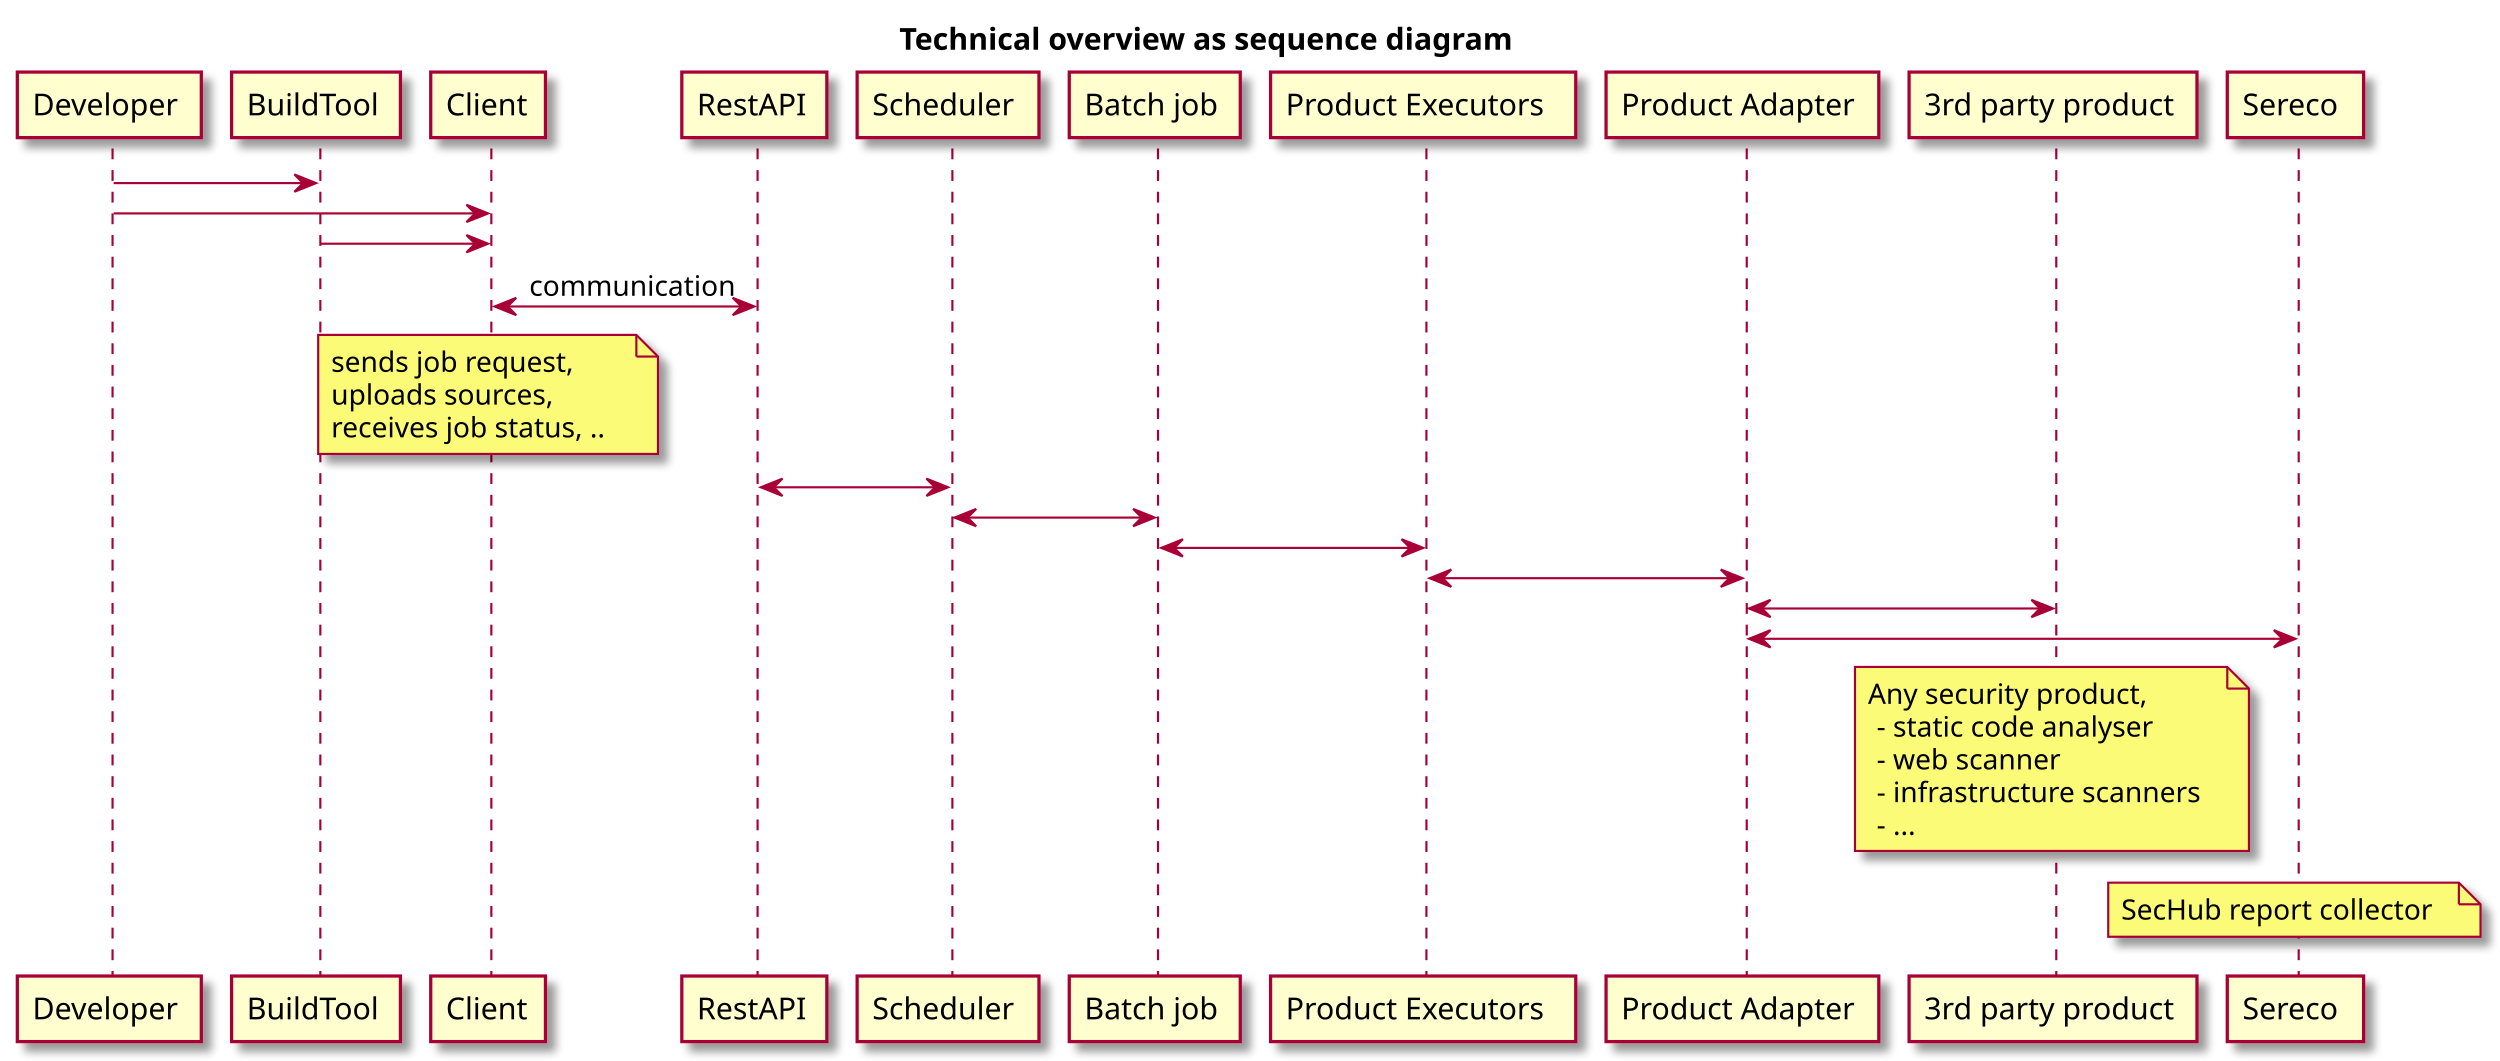
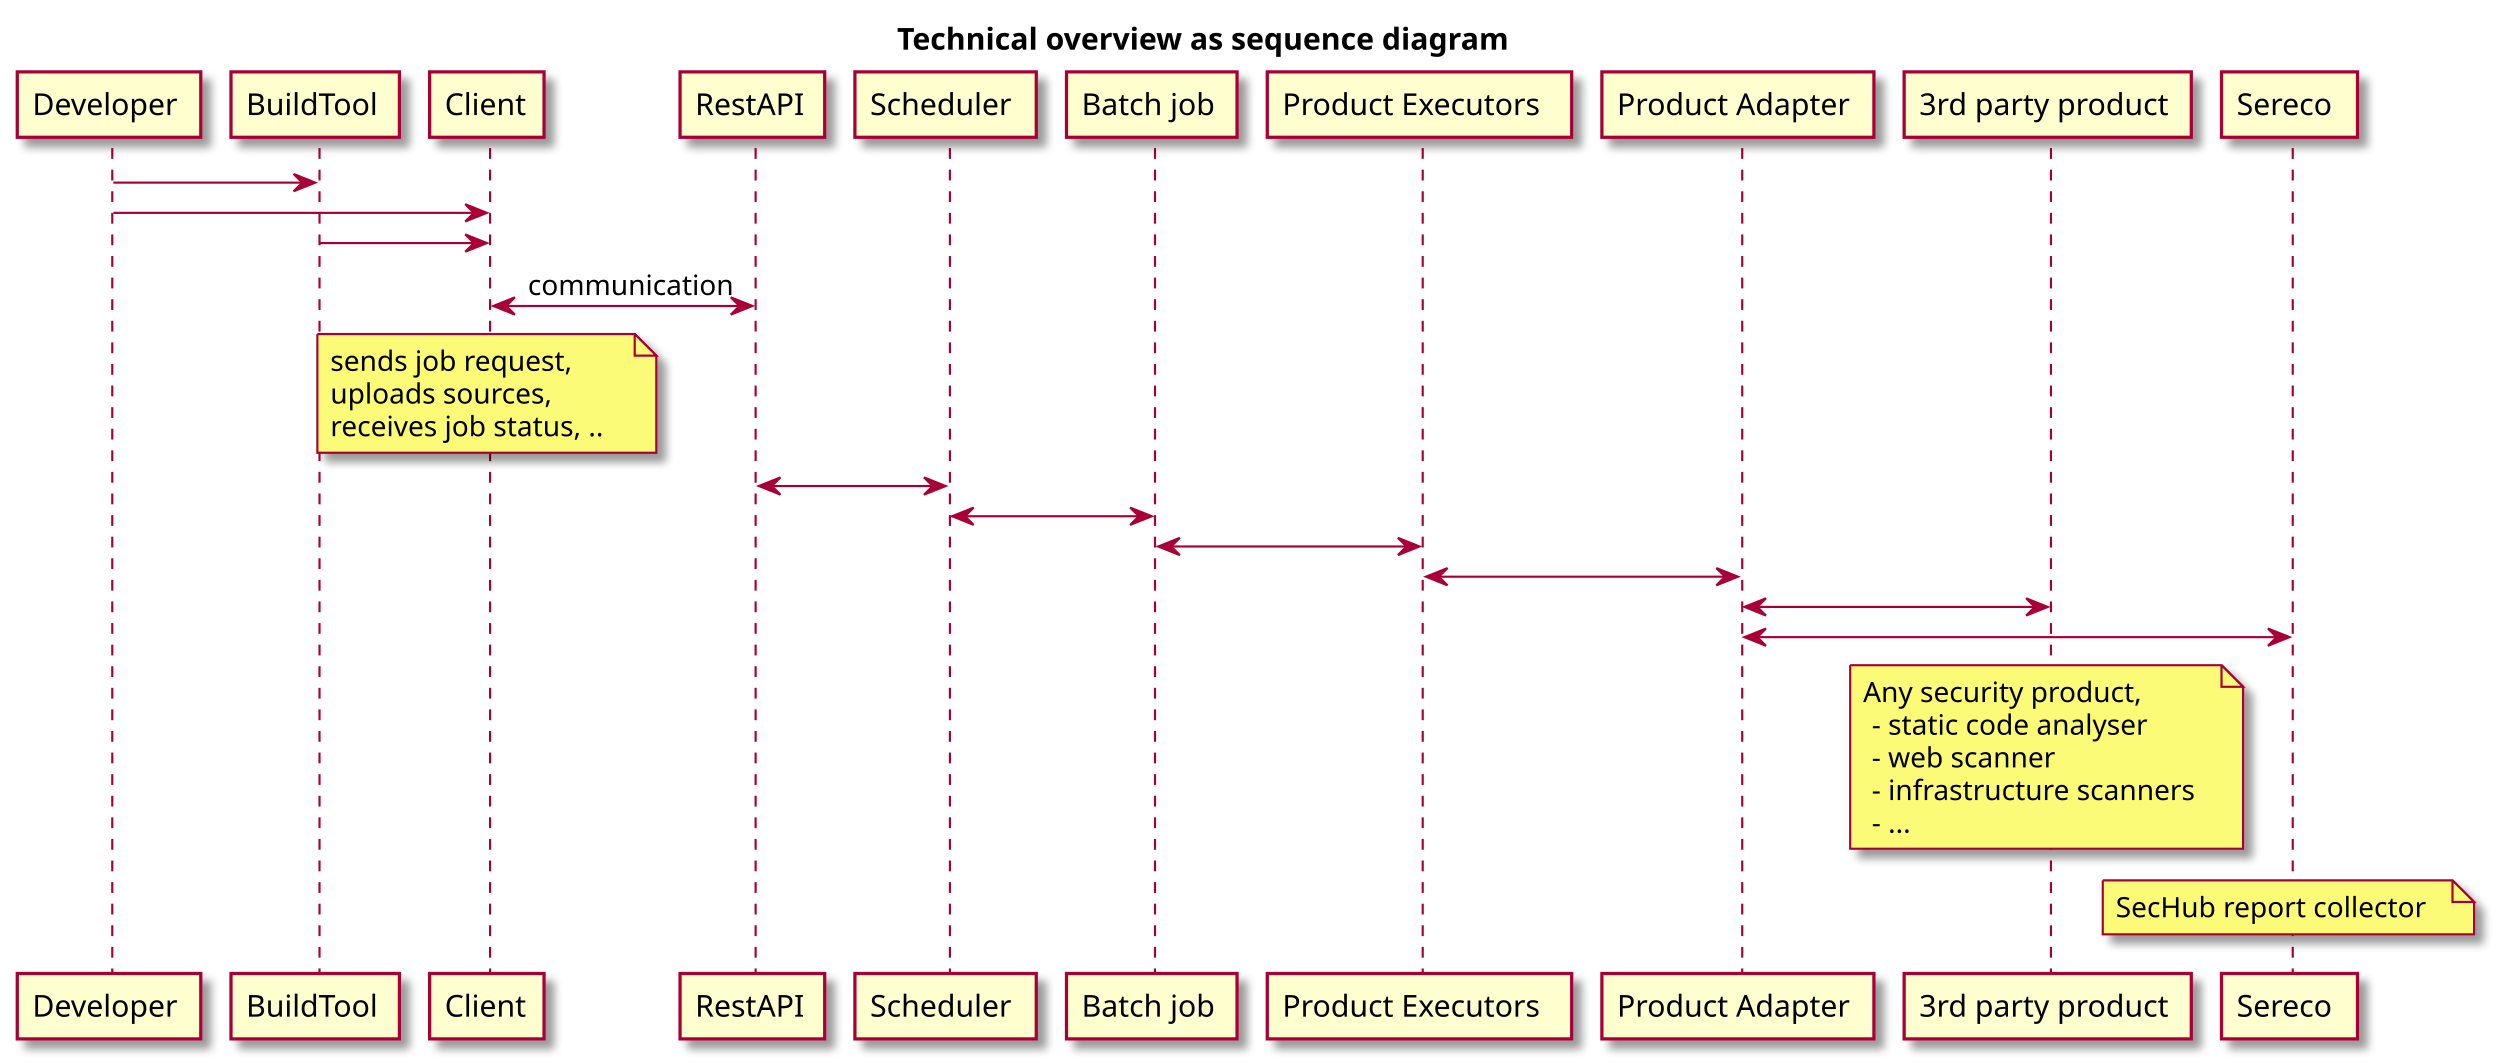
- <svg xmlns="http://www.w3.org/2000/svg" contentScriptType="application/ecmascript" contentStyleType="text/css" height="490px" preserveAspectRatio="none" style="width:1155px;height:490px;" version="1.1" viewBox="0 0 1155 490" width="1155px" zoomAndPan="magnify">
+ <svg xmlns="http://www.w3.org/2000/svg" contentScriptType="application/ecmascript" contentStyleType="text/css" height="492px" preserveAspectRatio="none" style="width:1158px;height:492px;" version="1.1" viewBox="0 0 1158 492" width="1158px" zoomAndPan="magnify">
  <defs>
-     <filter height="300%" id="f8bmoak" width="300%" x="-1" y="-1">
+     <filter height="300%" id="f1olm6n7tz0fw0" width="300%" x="-1" y="-1">
      <feGaussianBlur result="blurOut" stdDeviation="2.0" />
      <feColorMatrix in="blurOut" result="blurOut2" type="matrix" values="0 0 0 0 0 0 0 0 0 0 0 0 0 0 0 0 0 0 .4 0" />
      <feOffset dx="4.0" dy="4.0" in="blurOut2" result="blurOut3" />
      <feBlend in="SourceGraphic" in2="blurOut3" mode="normal" />
    </filter>
  </defs>
  <g>
    <text fill="#000000" font-family="sans-serif" font-size="14" font-weight="bold" lengthAdjust="spacingAndGlyphs" textLength="327" x="415.5" y="22.995">Technical overview as sequence diagram</text>
    <line style="stroke: #A80036; stroke-width: 1.0; stroke-dasharray: 5.0,5.0;" x1="52" x2="52" y1="68.594" y2="451.922" />
    <line style="stroke: #A80036; stroke-width: 1.0; stroke-dasharray: 5.0,5.0;" x1="148" x2="148" y1="68.594" y2="451.922" />
    <line style="stroke: #A80036; stroke-width: 1.0; stroke-dasharray: 5.0,5.0;" x1="227" x2="227" y1="68.594" y2="451.922" />
    <line style="stroke: #A80036; stroke-width: 1.0; stroke-dasharray: 5.0,5.0;" x1="350" x2="350" y1="68.594" y2="451.922" />
    <line style="stroke: #A80036; stroke-width: 1.0; stroke-dasharray: 5.0,5.0;" x1="440" x2="440" y1="68.594" y2="451.922" />
    <line style="stroke: #A80036; stroke-width: 1.0; stroke-dasharray: 5.0,5.0;" x1="535" x2="535" y1="68.594" y2="451.922" />
    <line style="stroke: #A80036; stroke-width: 1.0; stroke-dasharray: 5.0,5.0;" x1="659" x2="659" y1="68.594" y2="451.922" />
    <line style="stroke: #A80036; stroke-width: 1.0; stroke-dasharray: 5.0,5.0;" x1="807" x2="807" y1="68.594" y2="451.922" />
    <line style="stroke: #A80036; stroke-width: 1.0; stroke-dasharray: 5.0,5.0;" x1="950" x2="950" y1="68.594" y2="451.922" />
    <line style="stroke: #A80036; stroke-width: 1.0; stroke-dasharray: 5.0,5.0;" x1="1062" x2="1062" y1="68.594" y2="451.922" />
-     <rect fill="#FEFECE" filter="url(#f8bmoak)" height="30.297" style="stroke: #A80036; stroke-width: 1.5;" width="85" x="8" y="33.297" />
+     <rect fill="#FEFECE" filter="url(#f1olm6n7tz0fw0)" height="30.297" style="stroke: #A80036; stroke-width: 1.5;" width="85" x="8" y="33.297" />
    <text fill="#000000" font-family="sans-serif" font-size="14" lengthAdjust="spacingAndGlyphs" textLength="71" x="15" y="53.292">Developer</text>
-     <rect fill="#FEFECE" filter="url(#f8bmoak)" height="30.297" style="stroke: #A80036; stroke-width: 1.5;" width="85" x="8" y="450.922" />
+     <rect fill="#FEFECE" filter="url(#f1olm6n7tz0fw0)" height="30.297" style="stroke: #A80036; stroke-width: 1.5;" width="85" x="8" y="450.922" />
    <text fill="#000000" font-family="sans-serif" font-size="14" lengthAdjust="spacingAndGlyphs" textLength="71" x="15" y="470.917">Developer</text>
-     <rect fill="#FEFECE" filter="url(#f8bmoak)" height="30.297" style="stroke: #A80036; stroke-width: 1.5;" width="78" x="107" y="33.297" />
+     <rect fill="#FEFECE" filter="url(#f1olm6n7tz0fw0)" height="30.297" style="stroke: #A80036; stroke-width: 1.5;" width="78" x="107" y="33.297" />
    <text fill="#000000" font-family="sans-serif" font-size="14" lengthAdjust="spacingAndGlyphs" textLength="64" x="114" y="53.292">BuildTool</text>
-     <rect fill="#FEFECE" filter="url(#f8bmoak)" height="30.297" style="stroke: #A80036; stroke-width: 1.5;" width="78" x="107" y="450.922" />
+     <rect fill="#FEFECE" filter="url(#f1olm6n7tz0fw0)" height="30.297" style="stroke: #A80036; stroke-width: 1.5;" width="78" x="107" y="450.922" />
    <text fill="#000000" font-family="sans-serif" font-size="14" lengthAdjust="spacingAndGlyphs" textLength="64" x="114" y="470.917">BuildTool</text>
-     <rect fill="#FEFECE" filter="url(#f8bmoak)" height="30.297" style="stroke: #A80036; stroke-width: 1.5;" width="53" x="199" y="33.297" />
+     <rect fill="#FEFECE" filter="url(#f1olm6n7tz0fw0)" height="30.297" style="stroke: #A80036; stroke-width: 1.5;" width="53" x="199" y="33.297" />
    <text fill="#000000" font-family="sans-serif" font-size="14" lengthAdjust="spacingAndGlyphs" textLength="39" x="206" y="53.292">Client</text>
-     <rect fill="#FEFECE" filter="url(#f8bmoak)" height="30.297" style="stroke: #A80036; stroke-width: 1.5;" width="53" x="199" y="450.922" />
+     <rect fill="#FEFECE" filter="url(#f1olm6n7tz0fw0)" height="30.297" style="stroke: #A80036; stroke-width: 1.5;" width="53" x="199" y="450.922" />
    <text fill="#000000" font-family="sans-serif" font-size="14" lengthAdjust="spacingAndGlyphs" textLength="39" x="206" y="470.917">Client</text>
-     <rect fill="#FEFECE" filter="url(#f8bmoak)" height="30.297" style="stroke: #A80036; stroke-width: 1.5;" width="67" x="315" y="33.297" />
+     <rect fill="#FEFECE" filter="url(#f1olm6n7tz0fw0)" height="30.297" style="stroke: #A80036; stroke-width: 1.5;" width="67" x="315" y="33.297" />
    <text fill="#000000" font-family="sans-serif" font-size="14" lengthAdjust="spacingAndGlyphs" textLength="53" x="322" y="53.292">RestAPI</text>
-     <rect fill="#FEFECE" filter="url(#f8bmoak)" height="30.297" style="stroke: #A80036; stroke-width: 1.5;" width="67" x="315" y="450.922" />
+     <rect fill="#FEFECE" filter="url(#f1olm6n7tz0fw0)" height="30.297" style="stroke: #A80036; stroke-width: 1.5;" width="67" x="315" y="450.922" />
    <text fill="#000000" font-family="sans-serif" font-size="14" lengthAdjust="spacingAndGlyphs" textLength="53" x="322" y="470.917">RestAPI</text>
-     <rect fill="#FEFECE" filter="url(#f8bmoak)" height="30.297" style="stroke: #A80036; stroke-width: 1.5;" width="84" x="396" y="33.297" />
+     <rect fill="#FEFECE" filter="url(#f1olm6n7tz0fw0)" height="30.297" style="stroke: #A80036; stroke-width: 1.5;" width="84" x="396" y="33.297" />
    <text fill="#000000" font-family="sans-serif" font-size="14" lengthAdjust="spacingAndGlyphs" textLength="70" x="403" y="53.292">Scheduler</text>
-     <rect fill="#FEFECE" filter="url(#f8bmoak)" height="30.297" style="stroke: #A80036; stroke-width: 1.5;" width="84" x="396" y="450.922" />
+     <rect fill="#FEFECE" filter="url(#f1olm6n7tz0fw0)" height="30.297" style="stroke: #A80036; stroke-width: 1.5;" width="84" x="396" y="450.922" />
    <text fill="#000000" font-family="sans-serif" font-size="14" lengthAdjust="spacingAndGlyphs" textLength="70" x="403" y="470.917">Scheduler</text>
-     <rect fill="#FEFECE" filter="url(#f8bmoak)" height="30.297" style="stroke: #A80036; stroke-width: 1.5;" width="79" x="494" y="33.297" />
+     <rect fill="#FEFECE" filter="url(#f1olm6n7tz0fw0)" height="30.297" style="stroke: #A80036; stroke-width: 1.5;" width="79" x="494" y="33.297" />
    <text fill="#000000" font-family="sans-serif" font-size="14" lengthAdjust="spacingAndGlyphs" textLength="65" x="501" y="53.292">Batch job</text>
-     <rect fill="#FEFECE" filter="url(#f8bmoak)" height="30.297" style="stroke: #A80036; stroke-width: 1.5;" width="79" x="494" y="450.922" />
+     <rect fill="#FEFECE" filter="url(#f1olm6n7tz0fw0)" height="30.297" style="stroke: #A80036; stroke-width: 1.5;" width="79" x="494" y="450.922" />
    <text fill="#000000" font-family="sans-serif" font-size="14" lengthAdjust="spacingAndGlyphs" textLength="65" x="501" y="470.917">Batch job</text>
-     <rect fill="#FEFECE" filter="url(#f8bmoak)" height="30.297" style="stroke: #A80036; stroke-width: 1.5;" width="141" x="587" y="33.297" />
+     <rect fill="#FEFECE" filter="url(#f1olm6n7tz0fw0)" height="30.297" style="stroke: #A80036; stroke-width: 1.5;" width="141" x="587" y="33.297" />
    <text fill="#000000" font-family="sans-serif" font-size="14" lengthAdjust="spacingAndGlyphs" textLength="127" x="594" y="53.292">Product Executors</text>
-     <rect fill="#FEFECE" filter="url(#f8bmoak)" height="30.297" style="stroke: #A80036; stroke-width: 1.5;" width="141" x="587" y="450.922" />
+     <rect fill="#FEFECE" filter="url(#f1olm6n7tz0fw0)" height="30.297" style="stroke: #A80036; stroke-width: 1.5;" width="141" x="587" y="450.922" />
    <text fill="#000000" font-family="sans-serif" font-size="14" lengthAdjust="spacingAndGlyphs" textLength="127" x="594" y="470.917">Product Executors</text>
-     <rect fill="#FEFECE" filter="url(#f8bmoak)" height="30.297" style="stroke: #A80036; stroke-width: 1.5;" width="126" x="742" y="33.297" />
+     <rect fill="#FEFECE" filter="url(#f1olm6n7tz0fw0)" height="30.297" style="stroke: #A80036; stroke-width: 1.5;" width="126" x="742" y="33.297" />
    <text fill="#000000" font-family="sans-serif" font-size="14" lengthAdjust="spacingAndGlyphs" textLength="112" x="749" y="53.292">Product Adapter</text>
-     <rect fill="#FEFECE" filter="url(#f8bmoak)" height="30.297" style="stroke: #A80036; stroke-width: 1.5;" width="126" x="742" y="450.922" />
+     <rect fill="#FEFECE" filter="url(#f1olm6n7tz0fw0)" height="30.297" style="stroke: #A80036; stroke-width: 1.5;" width="126" x="742" y="450.922" />
    <text fill="#000000" font-family="sans-serif" font-size="14" lengthAdjust="spacingAndGlyphs" textLength="112" x="749" y="470.917">Product Adapter</text>
-     <rect fill="#FEFECE" filter="url(#f8bmoak)" height="30.297" style="stroke: #A80036; stroke-width: 1.5;" width="133" x="882" y="33.297" />
+     <rect fill="#FEFECE" filter="url(#f1olm6n7tz0fw0)" height="30.297" style="stroke: #A80036; stroke-width: 1.5;" width="133" x="882" y="33.297" />
    <text fill="#000000" font-family="sans-serif" font-size="14" lengthAdjust="spacingAndGlyphs" textLength="119" x="889" y="53.292">3rd party product</text>
-     <rect fill="#FEFECE" filter="url(#f8bmoak)" height="30.297" style="stroke: #A80036; stroke-width: 1.5;" width="133" x="882" y="450.922" />
+     <rect fill="#FEFECE" filter="url(#f1olm6n7tz0fw0)" height="30.297" style="stroke: #A80036; stroke-width: 1.5;" width="133" x="882" y="450.922" />
    <text fill="#000000" font-family="sans-serif" font-size="14" lengthAdjust="spacingAndGlyphs" textLength="119" x="889" y="470.917">3rd party product</text>
-     <rect fill="#FEFECE" filter="url(#f8bmoak)" height="30.297" style="stroke: #A80036; stroke-width: 1.5;" width="63" x="1029" y="33.297" />
+     <rect fill="#FEFECE" filter="url(#f1olm6n7tz0fw0)" height="30.297" style="stroke: #A80036; stroke-width: 1.5;" width="63" x="1029" y="33.297" />
    <text fill="#000000" font-family="sans-serif" font-size="14" lengthAdjust="spacingAndGlyphs" textLength="49" x="1036" y="53.292">Sereco</text>
-     <rect fill="#FEFECE" filter="url(#f8bmoak)" height="30.297" style="stroke: #A80036; stroke-width: 1.5;" width="63" x="1029" y="450.922" />
+     <rect fill="#FEFECE" filter="url(#f1olm6n7tz0fw0)" height="30.297" style="stroke: #A80036; stroke-width: 1.5;" width="63" x="1029" y="450.922" />
    <text fill="#000000" font-family="sans-serif" font-size="14" lengthAdjust="spacingAndGlyphs" textLength="49" x="1036" y="470.917">Sereco</text>
    <polygon fill="#A80036" points="136,80.594,146,84.594,136,88.594,140,84.594" style="stroke: #A80036; stroke-width: 1.0;" />
    <line style="stroke: #A80036; stroke-width: 1.0;" x1="52.5" x2="142" y1="84.594" y2="84.594" />
    <polygon fill="#A80036" points="215.5,94.594,225.5,98.594,215.5,102.594,219.5,98.594" style="stroke: #A80036; stroke-width: 1.0;" />
    <line style="stroke: #A80036; stroke-width: 1.0;" x1="52.5" x2="221.5" y1="98.594" y2="98.594" />
    <polygon fill="#A80036" points="215.5,108.594,225.5,112.594,215.5,116.594,219.5,112.594" style="stroke: #A80036; stroke-width: 1.0;" />
    <line style="stroke: #A80036; stroke-width: 1.0;" x1="148" x2="221.5" y1="112.594" y2="112.594" />
-     <polygon fill="#A80036" points="238.5,137.594,228.5,141.594,238.5,145.594,234.5,141.594" style="stroke: #A80036; stroke-width: 1.0;" />
-     <polygon fill="#A80036" points="338.5,137.594,348.5,141.594,338.5,145.594,342.5,141.594" style="stroke: #A80036; stroke-width: 1.0;" />
-     <line style="stroke: #A80036; stroke-width: 1.0;" x1="232.5" x2="344.5" y1="141.594" y2="141.594" />
+     <polygon fill="#A80036" points="238.5,137.727,228.5,141.727,238.5,145.727,234.5,141.727" style="stroke: #A80036; stroke-width: 1.0;" />
+     <polygon fill="#A80036" points="338.5,137.727,348.5,141.727,338.5,145.727,342.5,141.727" style="stroke: #A80036; stroke-width: 1.0;" />
+     <line style="stroke: #A80036; stroke-width: 1.0;" x1="232.5" x2="344.5" y1="141.727" y2="141.727" />
    <text fill="#000000" font-family="sans-serif" font-size="13" lengthAdjust="spacingAndGlyphs" textLength="99" x="244.5" y="136.661">communication</text>
-     <polygon fill="#FBFB77" filter="url(#f8bmoak)" points="147,154.727,147,209.727,304,209.727,304,164.727,294,154.727,147,154.727" style="stroke: #A80036; stroke-width: 1.0;" />
-     <line style="stroke: #A80036; stroke-width: 1.0;" x1="294" x2="294" y1="154.727" y2="164.727" />
-     <line style="stroke: #A80036; stroke-width: 1.0;" x1="304" x2="294" y1="164.727" y2="164.727" />
+     <path d="M147,154.727 L147,209.727 L304,209.727 L304,164.727 L294,154.727 L147,154.727 " fill="#FBFB77" filter="url(#f1olm6n7tz0fw0)" style="stroke: #A80036; stroke-width: 1.0;" />
+     <path d="M294,154.727 L294,164.727 L304,164.727 L294,154.727 " fill="#FBFB77" style="stroke: #A80036; stroke-width: 1.0;" />
    <text fill="#000000" font-family="sans-serif" font-size="13" lengthAdjust="spacingAndGlyphs" textLength="118" x="153" y="171.793">sends job request,</text>
    <text fill="#000000" font-family="sans-serif" font-size="13" lengthAdjust="spacingAndGlyphs" textLength="108" x="153" y="186.926">uploads sources,</text>
    <text fill="#000000" font-family="sans-serif" font-size="13" lengthAdjust="spacingAndGlyphs" textLength="136" x="153" y="202.059">receives job status, ..</text>
    <polygon fill="#A80036" points="361.5,221.125,351.5,225.125,361.5,229.125,357.5,225.125" style="stroke: #A80036; stroke-width: 1.0;" />
    <polygon fill="#A80036" points="428,221.125,438,225.125,428,229.125,432,225.125" style="stroke: #A80036; stroke-width: 1.0;" />
    <line style="stroke: #A80036; stroke-width: 1.0;" x1="355.5" x2="434" y1="225.125" y2="225.125" />
    <polygon fill="#A80036" points="451,235.125,441,239.125,451,243.125,447,239.125" style="stroke: #A80036; stroke-width: 1.0;" />
    <polygon fill="#A80036" points="523.5,235.125,533.5,239.125,523.5,243.125,527.5,239.125" style="stroke: #A80036; stroke-width: 1.0;" />
    <line style="stroke: #A80036; stroke-width: 1.0;" x1="445" x2="529.5" y1="239.125" y2="239.125" />
    <polygon fill="#A80036" points="546.5,249.125,536.5,253.125,546.5,257.125,542.5,253.125" style="stroke: #A80036; stroke-width: 1.0;" />
    <polygon fill="#A80036" points="647.5,249.125,657.5,253.125,647.5,257.125,651.5,253.125" style="stroke: #A80036; stroke-width: 1.0;" />
    <line style="stroke: #A80036; stroke-width: 1.0;" x1="540.5" x2="653.5" y1="253.125" y2="253.125" />
    <polygon fill="#A80036" points="670.5,263.125,660.5,267.125,670.5,271.125,666.5,267.125" style="stroke: #A80036; stroke-width: 1.0;" />
    <polygon fill="#A80036" points="795,263.125,805,267.125,795,271.125,799,267.125" style="stroke: #A80036; stroke-width: 1.0;" />
    <line style="stroke: #A80036; stroke-width: 1.0;" x1="664.5" x2="801" y1="267.125" y2="267.125" />
    <polygon fill="#A80036" points="818,277.125,808,281.125,818,285.125,814,281.125" style="stroke: #A80036; stroke-width: 1.0;" />
    <polygon fill="#A80036" points="938.5,277.125,948.5,281.125,938.5,285.125,942.5,281.125" style="stroke: #A80036; stroke-width: 1.0;" />
    <line style="stroke: #A80036; stroke-width: 1.0;" x1="812" x2="944.5" y1="281.125" y2="281.125" />
    <polygon fill="#A80036" points="818,291.125,808,295.125,818,299.125,814,295.125" style="stroke: #A80036; stroke-width: 1.0;" />
    <polygon fill="#A80036" points="1050.5,291.125,1060.5,295.125,1050.5,299.125,1054.5,295.125" style="stroke: #A80036; stroke-width: 1.0;" />
    <line style="stroke: #A80036; stroke-width: 1.0;" x1="812" x2="1056.5" y1="295.125" y2="295.125" />
-     <polygon fill="#FBFB77" filter="url(#f8bmoak)" points="857,308.125,857,393.125,1039,393.125,1039,318.125,1029,308.125,857,308.125" style="stroke: #A80036; stroke-width: 1.0;" />
-     <line style="stroke: #A80036; stroke-width: 1.0;" x1="1029" x2="1029" y1="308.125" y2="318.125" />
-     <line style="stroke: #A80036; stroke-width: 1.0;" x1="1039" x2="1029" y1="318.125" y2="318.125" />
+     <path d="M857,308.125 L857,393.125 L1039,393.125 L1039,318.125 L1029,308.125 L857,308.125 " fill="#FBFB77" filter="url(#f1olm6n7tz0fw0)" style="stroke: #A80036; stroke-width: 1.0;" />
+     <path d="M1029,308.125 L1029,318.125 L1039,318.125 L1029,308.125 " fill="#FBFB77" style="stroke: #A80036; stroke-width: 1.0;" />
    <text fill="#000000" font-family="sans-serif" font-size="13" lengthAdjust="spacingAndGlyphs" textLength="135" x="863" y="325.192">Any security product,</text>
    <text fill="#000000" font-family="sans-serif" font-size="13" lengthAdjust="spacingAndGlyphs" textLength="137" x="867" y="340.325">- static code analyser</text>
    <text fill="#000000" font-family="sans-serif" font-size="13" lengthAdjust="spacingAndGlyphs" textLength="89" x="867" y="355.457">- web scanner</text>
    <text fill="#000000" font-family="sans-serif" font-size="13" lengthAdjust="spacingAndGlyphs" textLength="157" x="867" y="370.59">- infrastructure scanners</text>
    <text fill="#000000" font-family="sans-serif" font-size="13" lengthAdjust="spacingAndGlyphs" textLength="21" x="867" y="385.723">- ...</text>
-     <polygon fill="#FBFB77" filter="url(#f8bmoak)" points="974,407.789,974,432.789,1146,432.789,1146,417.789,1136,407.789,974,407.789" style="stroke: #A80036; stroke-width: 1.0;" />
-     <line style="stroke: #A80036; stroke-width: 1.0;" x1="1136" x2="1136" y1="407.789" y2="417.789" />
-     <line style="stroke: #A80036; stroke-width: 1.0;" x1="1146" x2="1136" y1="417.789" y2="417.789" />
+     <path d="M974,407.789 L974,432.789 L1146,432.789 L1146,417.789 L1136,407.789 L974,407.789 " fill="#FBFB77" filter="url(#f1olm6n7tz0fw0)" style="stroke: #A80036; stroke-width: 1.0;" />
+     <path d="M1136,407.789 L1136,417.789 L1146,417.789 L1136,407.789 " fill="#FBFB77" style="stroke: #A80036; stroke-width: 1.0;" />
    <text fill="#000000" font-family="sans-serif" font-size="13" lengthAdjust="spacingAndGlyphs" textLength="151" x="980" y="424.856">SecHub report collector</text>
  </g>
</svg>
